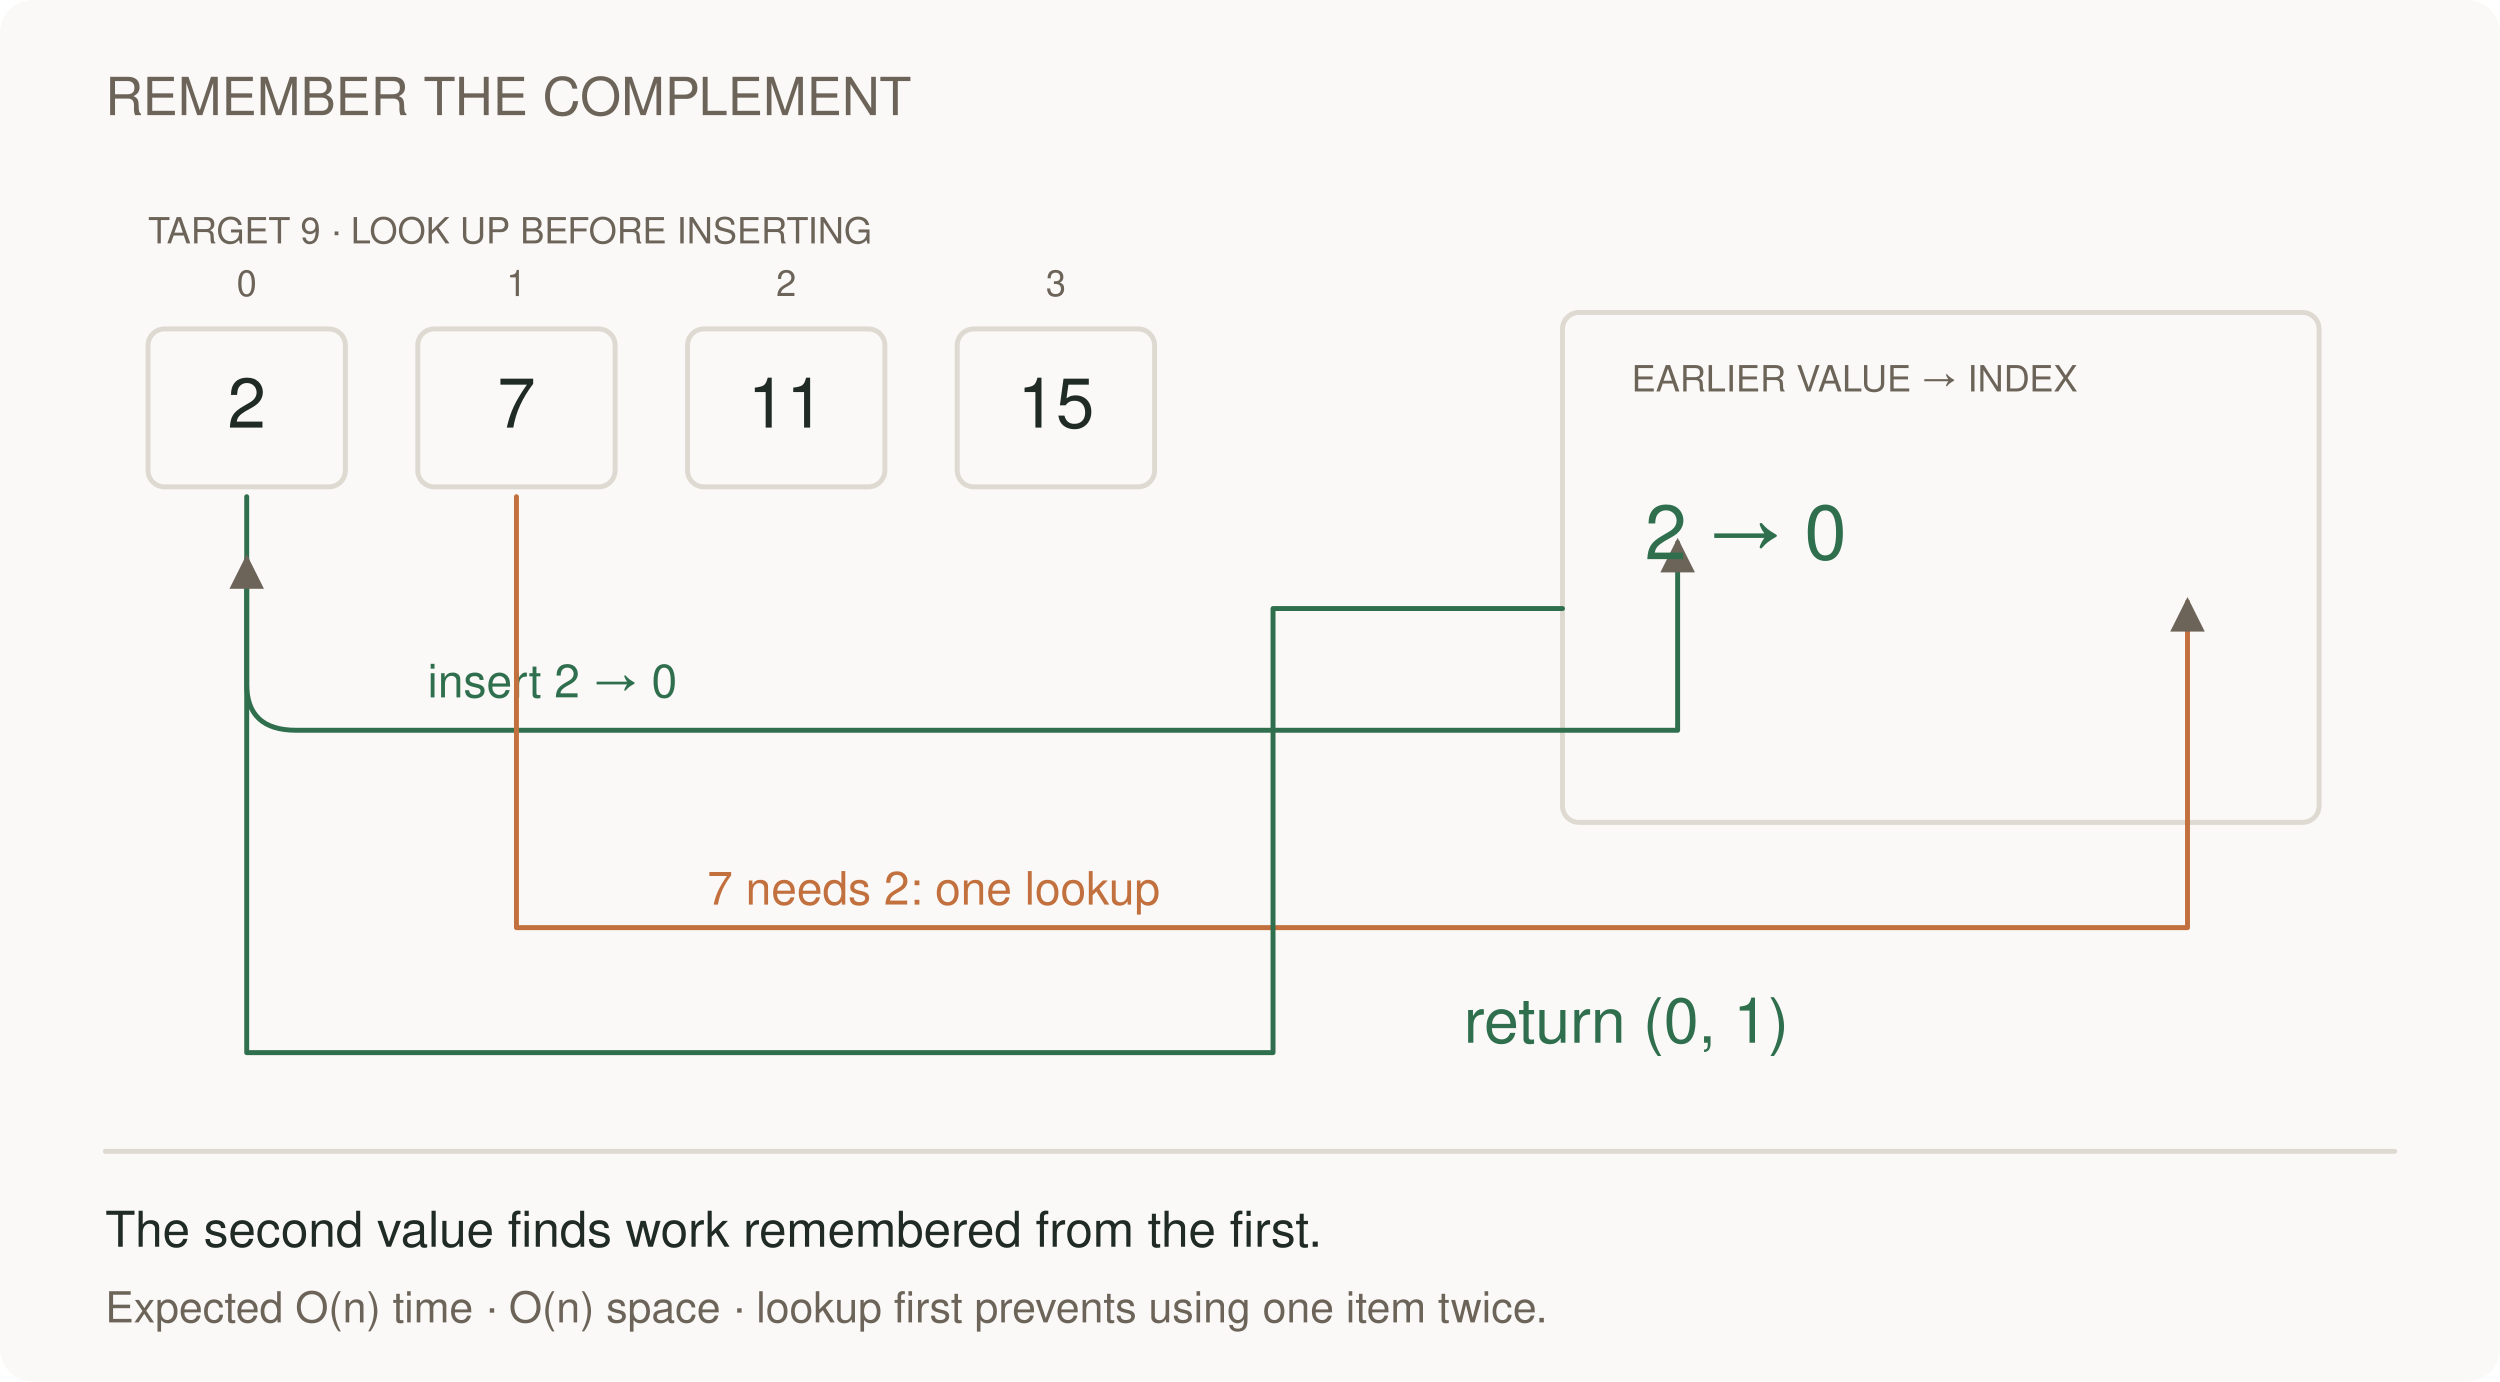
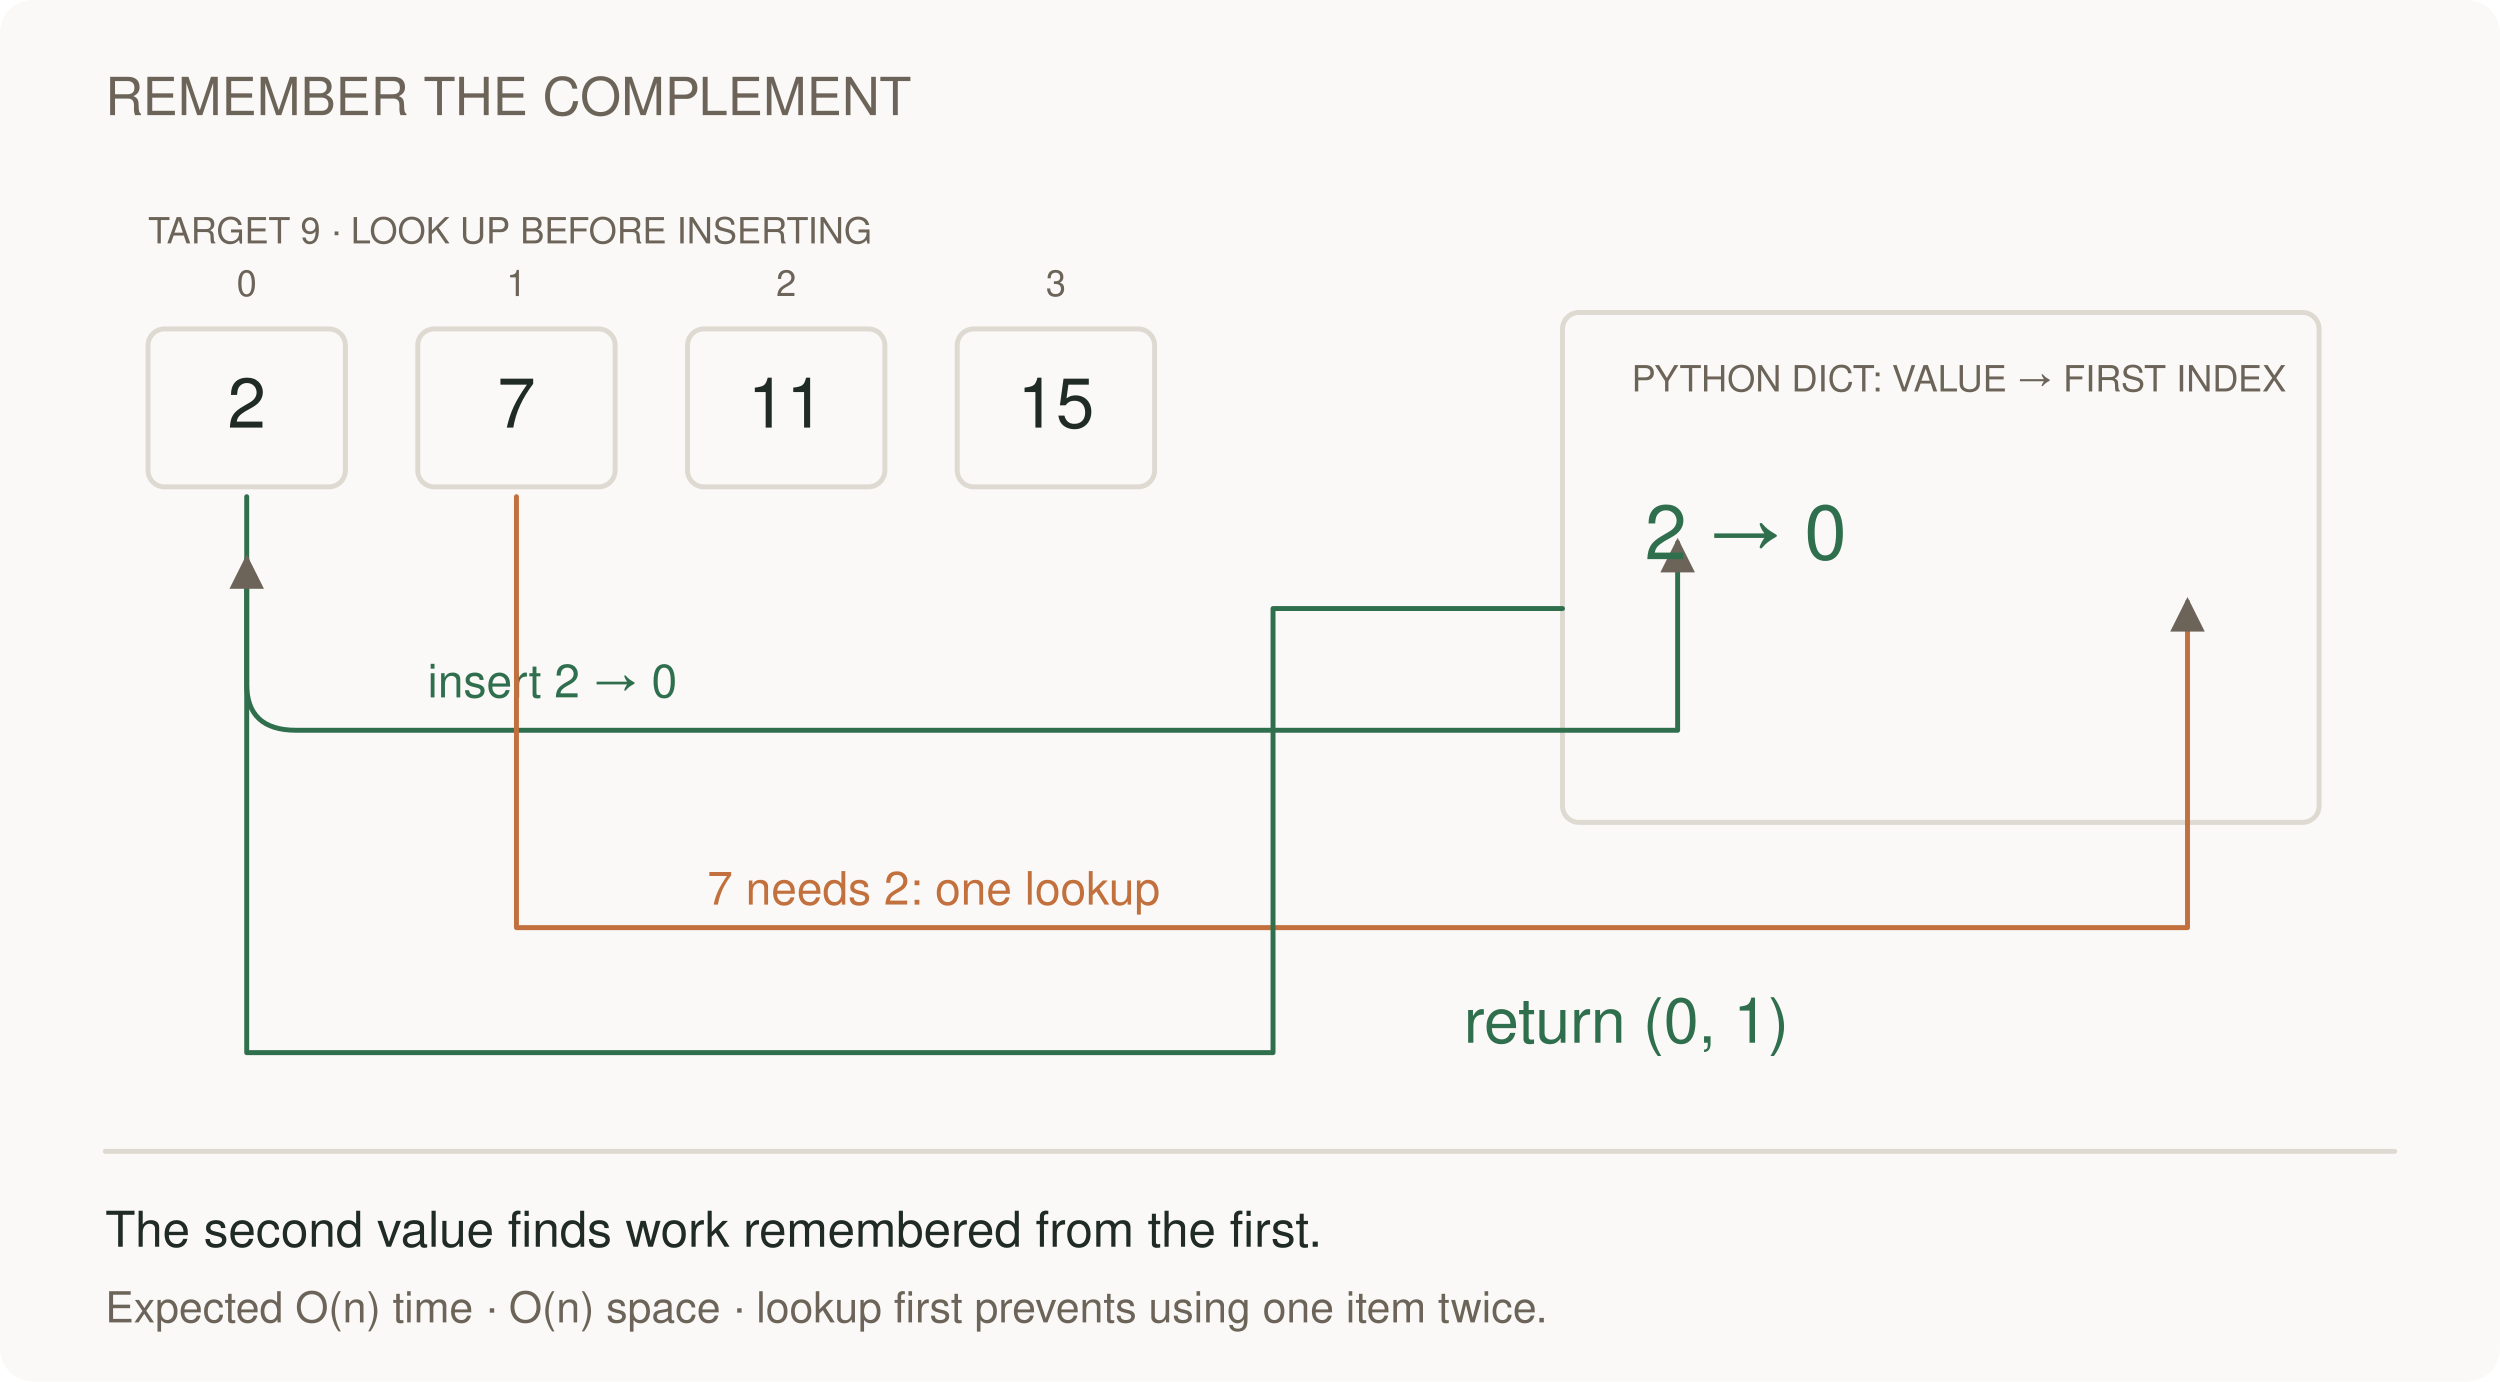
<svg xmlns="http://www.w3.org/2000/svg" viewBox="0 0 760 420" width="760" height="420" role="img" aria-labelledby="title desc">
  <defs>
    <marker id="arrow" markerWidth="7" markerHeight="7" refX="6" refY="3.5" orient="auto-start-reverse">
      <path d="M0 0 L7 3.5 L0 7" fill="#6d6459" />
    </marker>
  </defs>
  <style>text{font-family:ui-sans-serif,-apple-system,Segoe UI,Helvetica,Arial,sans-serif}.still{display:none}@media(prefers-reduced-motion:reduce){.moving{display:none}.still{display:inline}}@media print{.moving{display:none}.still{display:inline}}</style>
  <rect width="760" height="420" rx="10" fill="#faf9f7" />
  <text x="32" y="35" font-size="16" fill="#6d6459" text-anchor="start">REMEMBER THE COMPLEMENT</text>
  <text x="45" y="74" font-size="11" fill="#6d6459" text-anchor="start">TARGET 9 · LOOK UP BEFORE INSERTING</text>
  <rect x="45" y="100" width="60" height="48" rx="5" stroke="#ded9d1" stroke-width="1.5" fill="#faf9f7">
</rect>
  <text x="75.0" y="130" font-size="21" fill="#1f2b24" text-anchor="middle">2</text>
  <text x="75.0" y="90" font-size="11" fill="#6d6459" text-anchor="middle">0</text>
  <rect x="127" y="100" width="60" height="48" rx="5" stroke="#ded9d1" stroke-width="1.5" fill="#faf9f7">
</rect>
  <text x="157.0" y="130" font-size="21" fill="#1f2b24" text-anchor="middle">7</text>
  <text x="157.0" y="90" font-size="11" fill="#6d6459" text-anchor="middle">1</text>
  <rect x="209" y="100" width="60" height="48" rx="5" stroke="#ded9d1" stroke-width="1.5" fill="#faf9f7">
</rect>
  <text x="239.0" y="130" font-size="21" fill="#1f2b24" text-anchor="middle">11</text>
  <text x="239.0" y="90" font-size="11" fill="#6d6459" text-anchor="middle">2</text>
  <rect x="291" y="100" width="60" height="48" rx="5" stroke="#ded9d1" stroke-width="1.5" fill="#faf9f7">
</rect>
  <text x="321.0" y="130" font-size="21" fill="#1f2b24" text-anchor="middle">15</text>
  <text x="321.0" y="90" font-size="11" fill="#6d6459" text-anchor="middle">3</text>
  <rect x="475" y="95" width="230" height="155" rx="5" stroke="#ded9d1" stroke-width="1.5" fill="#faf9f7">
</rect>
  <text x="590.0" y="177.5" font-size="14" fill="#1f2b24" text-anchor="middle">
</text>
-   <text x="496" y="119" font-size="11" fill="#6d6459" text-anchor="start">EARLIER VALUE → INDEX</text>
+   <text x="496" y="119" font-size="11" fill="#6d6459" text-anchor="start">PYTHON DICT: VALUE → FIRST INDEX</text>
  <path d="M75 151 V208 Q75 222 90 222 H510 V165" stroke="#2f6f4e" stroke-width="1.5" fill="none" stroke-linecap="round" stroke-linejoin="round" marker-end="url(#arrow)">
</path>
  <text x="130" y="212" font-size="14" fill="#2f6f4e" text-anchor="start">insert 2 → 0</text>
  <text x="500" y="170" font-size="23" fill="#2f6f4e" text-anchor="start">2 → 0</text>
  <path d="M157 151 V282 H665 V183" stroke="#c2703d" stroke-width="1.5" fill="none" stroke-linecap="round" stroke-linejoin="round" marker-end="url(#arrow)">
</path>
  <text x="215" y="275" font-size="14" fill="#c2703d" text-anchor="start">7 needs 2: one lookup</text>
  <path d="M475 185 H387 V320 H75 V170" stroke="#2f6f4e" stroke-width="1.5" fill="none" stroke-linecap="round" stroke-linejoin="round" marker-end="url(#arrow)">
</path>
  <text x="445" y="317" font-size="19" fill="#2f6f4e" text-anchor="start">return (0, 1)</text>
  <path d="M32 350 H728" stroke="#ded9d1" stroke-width="1.5" fill="none" stroke-linecap="round" stroke-linejoin="round">
</path>
  <text x="32" y="379" font-size="15" fill="#1f2b24" text-anchor="start">The second value finds work remembered from the first.</text>
  <text x="32" y="402" font-size="13" fill="#6d6459" text-anchor="start">Expected O(n) time · O(n) space · lookup first prevents using one item twice.</text>
</svg>
